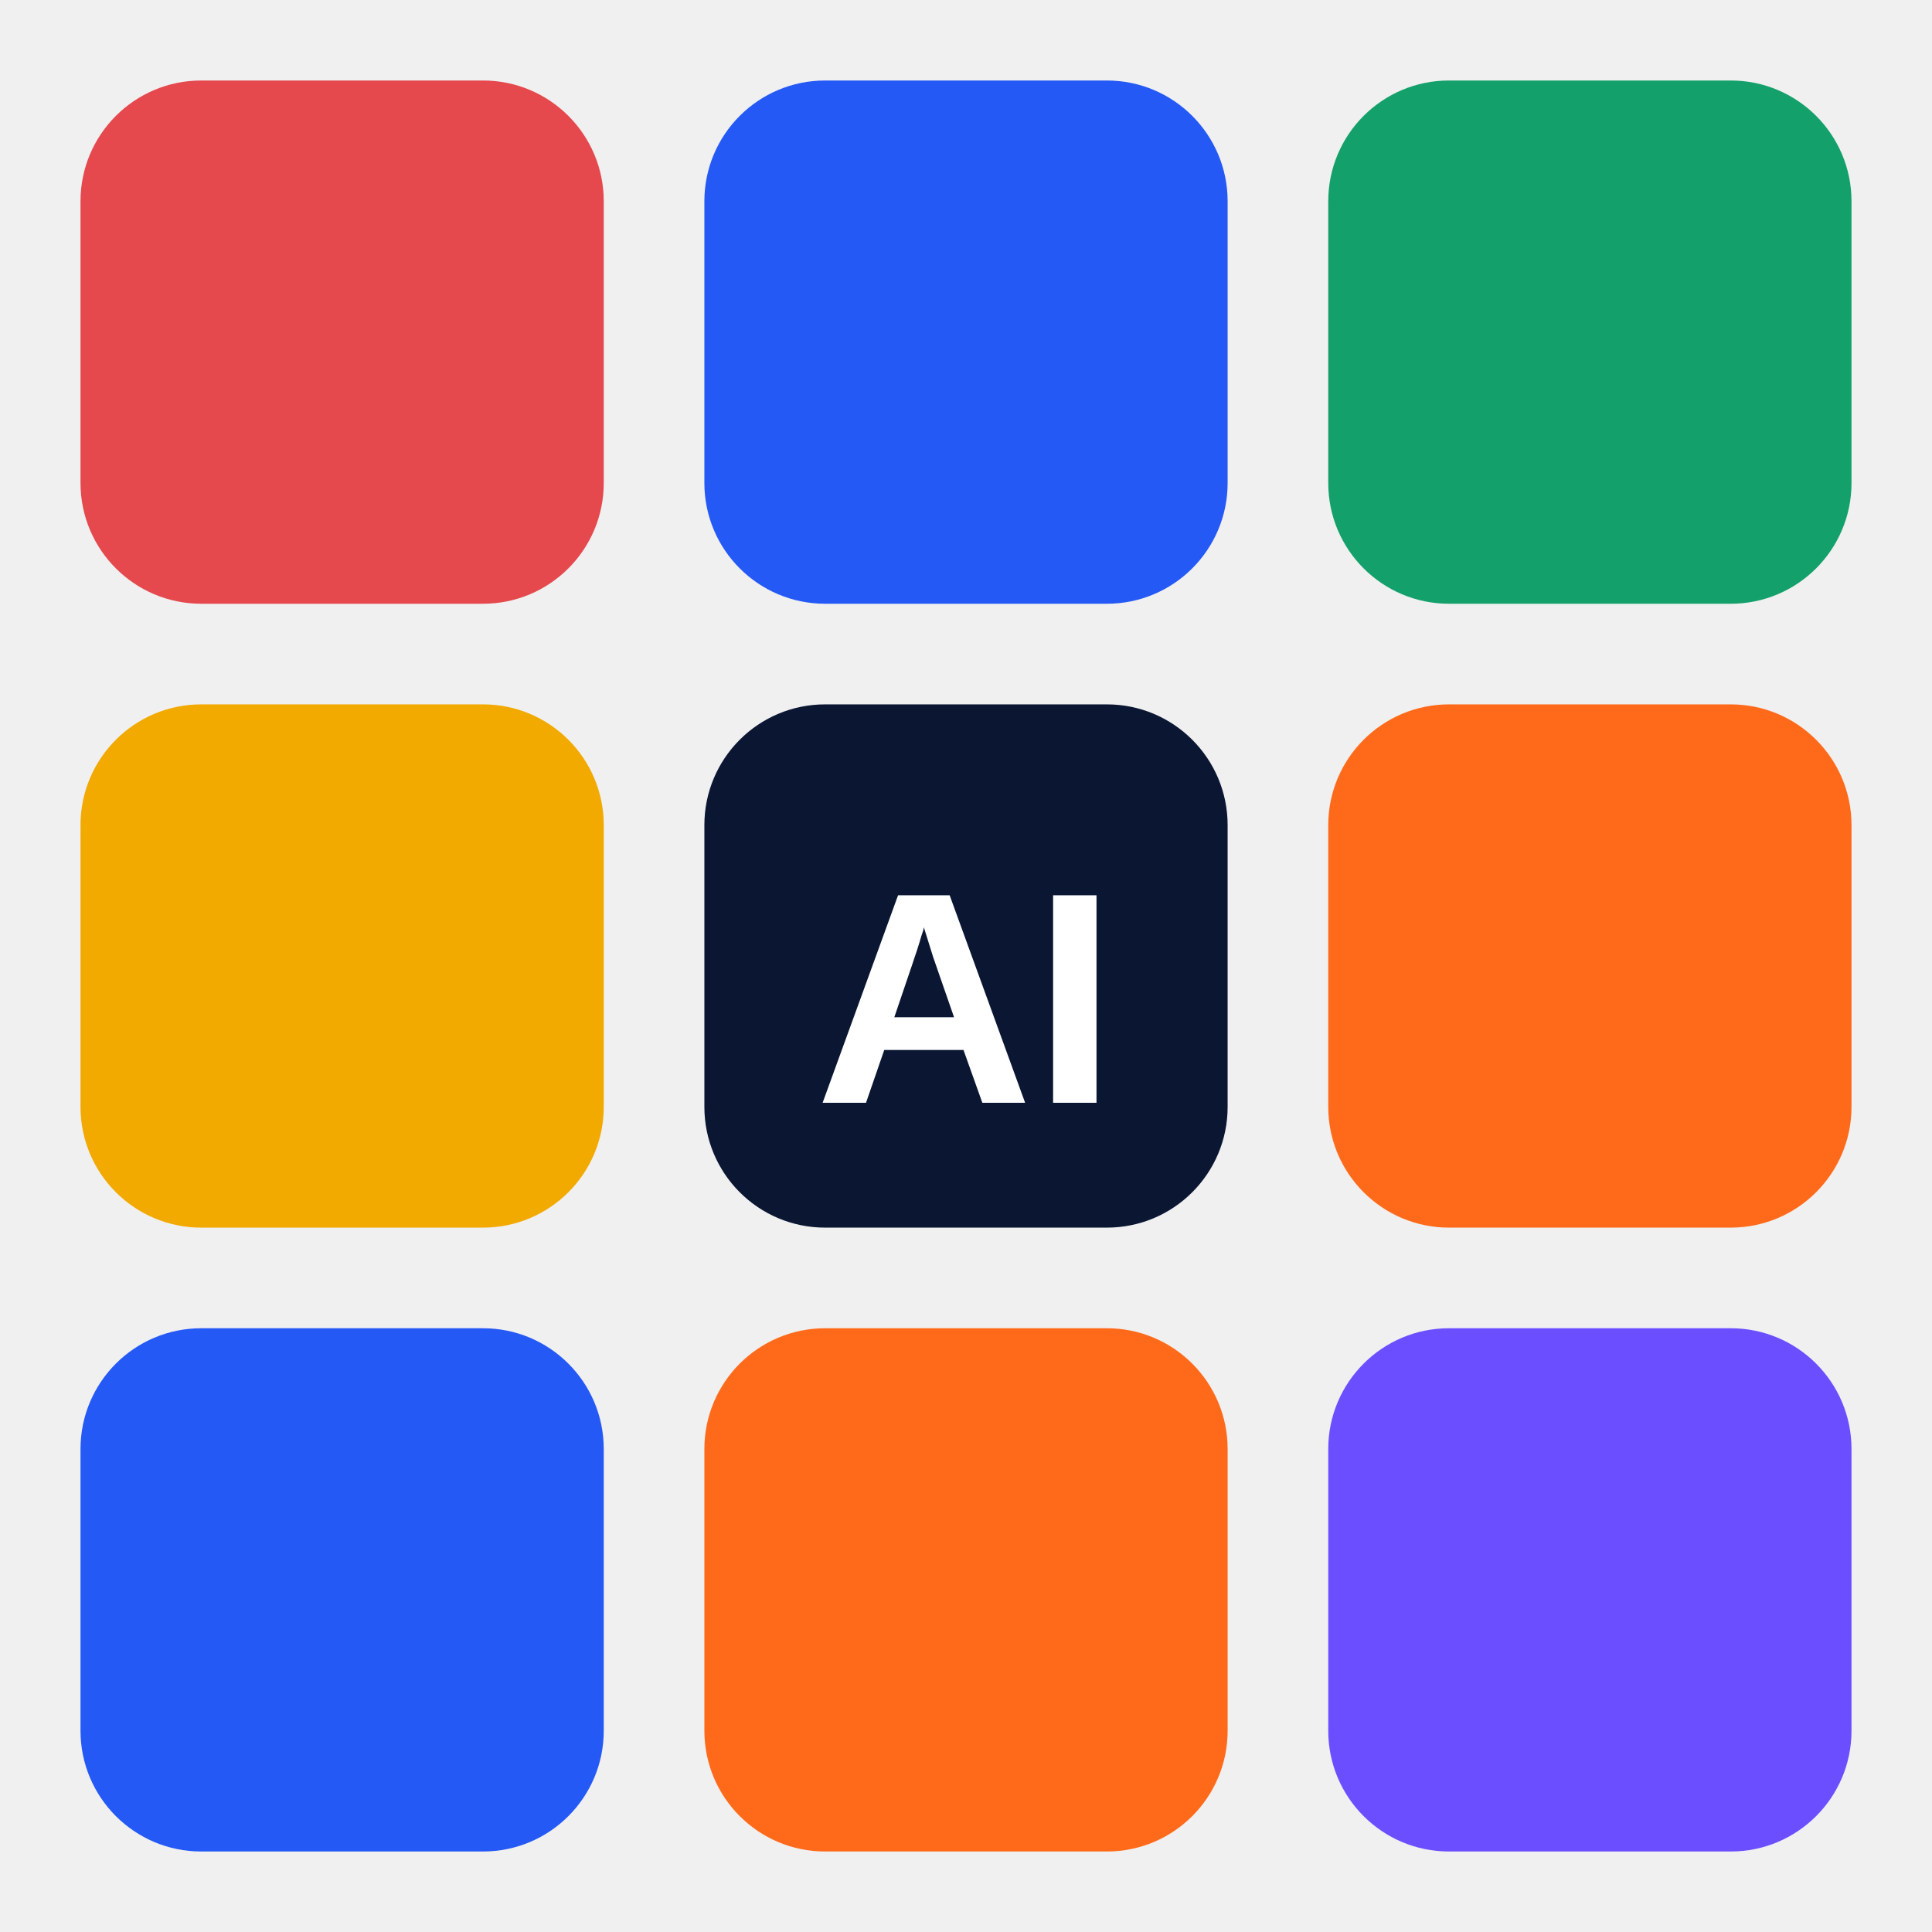
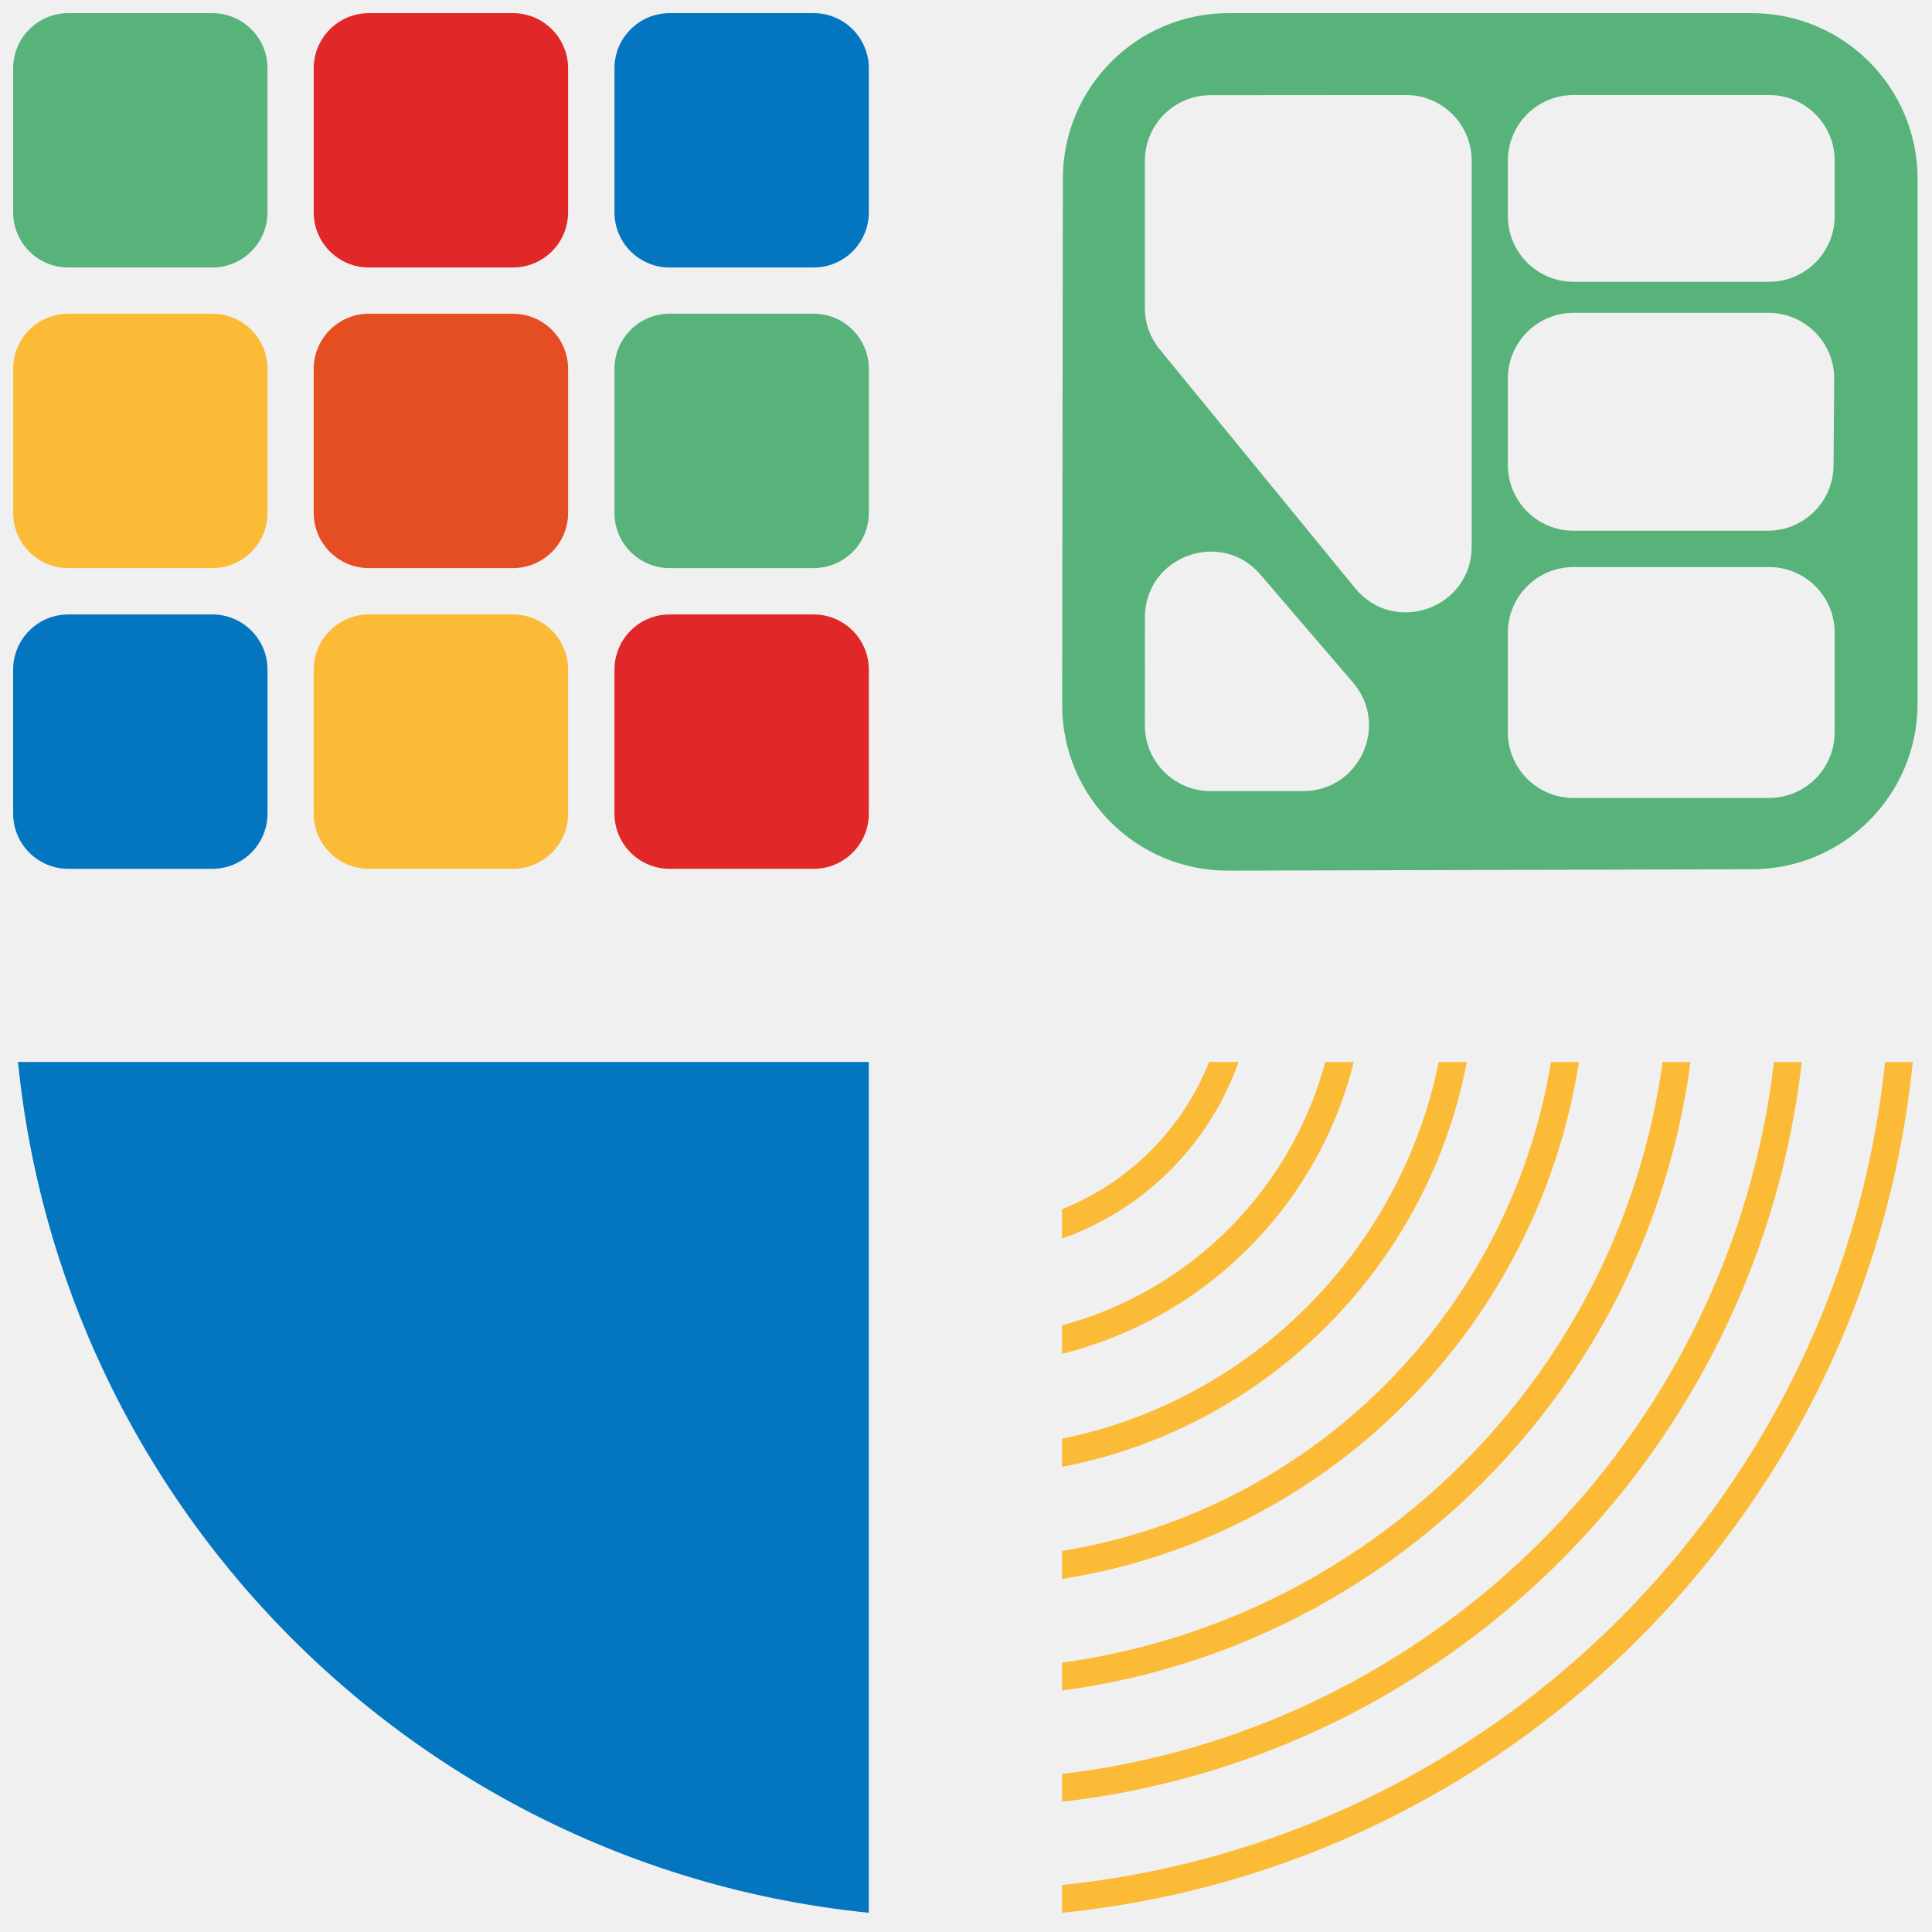
- <svg xmlns="http://www.w3.org/2000/svg" viewBox="0 0 48 48" role="img" aria-label="JG Institute logo mark">
-   <rect x="2" y="2" width="13" height="13" rx="3" fill="#E5484D" />
-   <rect x="17.5" y="2" width="13" height="13" rx="3" fill="#2459F5" />
-   <rect x="33" y="2" width="13" height="13" rx="3" fill="#14A06B" />
-   <rect x="2" y="17.5" width="13" height="13" rx="3" fill="#F2A900" />
-   <rect x="17.5" y="17.5" width="13" height="13" rx="3" fill="#0B1633" />
-   <rect x="33" y="17.5" width="13" height="13" rx="3" fill="#FF6A1A" />
-   <rect x="2" y="33" width="13" height="13" rx="3" fill="#2459F5" />
-   <rect x="17.5" y="33" width="13" height="13" rx="3" fill="#FF6A1A" />
-   <rect x="33" y="33" width="13" height="13" rx="3" fill="#6B4EFF" />
-   <text x="24" y="27.4" text-anchor="middle" font-family="Arial,sans-serif" font-weight="800" font-size="7.5" fill="#fff">AI</text>
+ <svg xmlns="http://www.w3.org/2000/svg" xmlns:xlink="http://www.w3.org/1999/xlink" width="441" height="441" viewBox="0 0 441 441" role="img" aria-label="JG Institute of AI and HI logo mark">
+   <defs>
+     <filter id="filter-remove-color" x="0%" y="0%" width="100%" height="100%">
+       <feColorMatrix color-interpolation-filters="sRGB" values="0 0 0 0 1 0 0 0 0 1 0 0 0 0 1 0 0 0 1 0" />
+     </filter>
+     <clipPath id="clip-0">
+       <rect x="0" y="0" width="1920" height="1080" />
+     </clipPath>
+     <g id="source-7" clip-path="url(#clip-0)">
+       <path fill-rule="nonzero" fill="rgb(98.431%, 73.334%, 21.568%)" fill-opacity="1" d="M 630.414 601.406 L 825.723 601.406 L 825.723 796.715 L 630.414 796.715 Z M 630.414 601.406 " />
+     </g>
+     <mask id="mask-0">
+       <g filter="url(#filter-remove-color)">
+         <use xlink:href="#source-7" />
+       </g>
+     </mask>
+     <clipPath id="clip-1">
+       <path clip-rule="nonzero" d="M 391 362 L 826 362 L 826 797 L 391 797 Z M 391 362 " />
+     </clipPath>
+     <clipPath id="clip-2">
+       <path clip-rule="nonzero" d="M 825.719 579.359 C 825.719 699.402 728.402 796.719 608.359 796.719 C 488.316 796.719 391 699.402 391 579.359 C 391 459.316 488.316 362 608.359 362 C 728.402 362 825.719 459.316 825.719 579.359 Z M 825.719 579.359 " />
+     </clipPath>
+     <clipPath id="clip-3">
+       <path clip-rule="nonzero" d="M 416 387 L 801 387 L 801 772 L 416 772 Z M 416 387 " />
+     </clipPath>
+     <clipPath id="clip-4">
+       <path clip-rule="nonzero" d="M 800.523 579.359 C 800.523 685.484 714.492 771.516 608.367 771.516 C 502.242 771.516 416.207 685.484 416.207 579.359 C 416.207 473.234 502.242 387.203 608.367 387.203 C 714.492 387.203 800.523 473.234 800.523 579.359 Z M 800.523 579.359 " />
+     </clipPath>
+     <clipPath id="clip-5">
+       <path clip-rule="nonzero" d="M 441 412 L 776 412 L 776 747 L 441 747 Z M 441 412 " />
+     </clipPath>
+     <clipPath id="clip-6">
+       <path clip-rule="nonzero" d="M 775.312 579.363 C 775.312 671.57 700.562 746.32 608.355 746.32 C 516.148 746.32 441.402 671.57 441.402 579.363 C 441.402 487.156 516.148 412.406 608.355 412.406 C 700.562 412.406 775.312 487.156 775.312 579.363 Z M 775.312 579.363 " />
+     </clipPath>
+     <clipPath id="clip-7">
+       <path clip-rule="nonzero" d="M 466 437 L 751 437 L 751 722 L 466 722 Z M 466 437 " />
+     </clipPath>
+     <clipPath id="clip-8">
+       <path clip-rule="nonzero" d="M 750.117 579.359 C 750.117 657.652 686.648 721.117 608.359 721.117 C 530.07 721.117 466.605 657.652 466.605 579.359 C 466.605 501.07 530.07 437.605 608.359 437.605 C 686.648 437.605 750.117 501.07 750.117 579.359 Z M 750.117 579.359 " />
+     </clipPath>
+     <clipPath id="clip-9">
+       <path clip-rule="nonzero" d="M 491 462 L 725 462 L 725 696 L 491 696 Z M 491 462 " />
+     </clipPath>
+     <clipPath id="clip-10">
+       <path clip-rule="nonzero" d="M 724.91 579.355 C 724.91 643.727 672.727 695.91 608.355 695.91 C 543.984 695.91 491.801 643.727 491.801 579.355 C 491.801 514.984 543.984 462.801 608.355 462.801 C 672.727 462.801 724.91 514.984 724.91 579.355 Z M 724.91 579.355 " />
+     </clipPath>
+     <clipPath id="clip-11">
+       <path clip-rule="nonzero" d="M 516 488 L 700 488 L 700 671 L 516 671 Z M 516 488 " />
+     </clipPath>
+     <clipPath id="clip-12">
+       <path clip-rule="nonzero" d="M 699.688 579.359 C 699.688 629.812 658.785 670.715 608.332 670.715 C 557.879 670.715 516.98 629.812 516.98 579.359 C 516.98 528.906 557.879 488.004 608.332 488.004 C 658.785 488.004 699.688 528.906 699.688 579.359 Z M 699.688 579.359 " />
+     </clipPath>
+     <clipPath id="clip-13">
+       <path clip-rule="nonzero" d="M 542 513 L 675 513 L 675 646 L 542 646 Z M 542 513 " />
+     </clipPath>
+     <clipPath id="clip-14">
+       <path clip-rule="nonzero" d="M 674.48 579.359 C 674.48 615.895 644.863 645.512 608.328 645.512 C 571.793 645.512 542.176 615.895 542.176 579.359 C 542.176 542.824 571.793 513.207 608.328 513.207 C 644.863 513.207 674.48 542.824 674.48 579.359 Z M 674.48 579.359 " />
+     </clipPath>
+     <clipPath id="clip-15">
+       <rect x="0" y="0" width="1920" height="1080" />
+     </clipPath>
+     <g id="source-6" clip-path="url(#clip-15)">
+       <g clip-path="url(#clip-1)">
+         <g clip-path="url(#clip-2)">
+           <path fill-rule="nonzero" fill="rgb(98.431%, 73.334%, 21.568%)" fill-opacity="1" d="M 825.719 579.359 L 819.418 579.359 C 819.418 695.926 724.922 790.418 608.359 790.418 L 608.359 803.02 C 731.883 803.02 832.016 702.883 832.016 579.359 Z M 608.359 796.719 L 608.359 790.418 C 491.793 790.418 397.301 695.926 397.301 579.359 L 384.699 579.359 C 384.699 702.883 484.836 803.02 608.359 803.02 Z M 391 579.359 L 397.301 579.359 C 397.301 462.797 491.793 368.301 608.359 368.301 L 608.359 355.703 C 484.836 355.703 384.699 455.836 384.699 579.359 Z M 608.359 362 L 608.359 368.301 C 724.922 368.301 819.418 462.797 819.418 579.359 L 832.016 579.359 C 832.016 455.836 731.883 355.703 608.359 355.703 Z M 608.359 362 " />
+         </g>
+       </g>
+       <g clip-path="url(#clip-3)">
+         <g clip-path="url(#clip-4)">
+           <path fill-rule="nonzero" fill="rgb(98.431%, 73.334%, 21.568%)" fill-opacity="1" d="M 800.523 579.359 L 794.223 579.359 C 794.223 682.004 711.012 765.215 608.367 765.215 L 608.367 777.816 C 717.973 777.816 806.824 688.965 806.824 579.359 Z M 608.367 771.516 L 608.367 765.215 C 505.719 765.215 422.508 682.004 422.508 579.359 L 409.91 579.359 C 409.91 688.965 498.762 777.816 608.367 777.816 Z M 416.207 579.359 L 422.508 579.359 C 422.508 476.715 505.719 393.5 608.367 393.5 L 608.367 380.902 C 498.762 380.902 409.91 469.754 409.91 579.359 Z M 608.367 387.203 L 608.367 393.5 C 711.012 393.5 794.223 476.715 794.223 579.359 L 806.824 579.359 C 806.824 469.754 717.973 380.902 608.367 380.902 Z M 608.367 387.203 " />
+         </g>
+       </g>
+       <g clip-path="url(#clip-5)">
+         <g clip-path="url(#clip-6)">
+           <path fill-rule="nonzero" fill="rgb(98.431%, 73.334%, 21.568%)" fill-opacity="1" d="M 775.312 579.363 L 769.012 579.363 C 769.012 668.09 697.086 740.02 608.355 740.02 L 608.355 752.617 C 704.043 752.617 781.613 675.051 781.613 579.363 Z M 608.355 746.32 L 608.355 740.02 C 519.629 740.02 447.699 668.09 447.699 579.363 L 435.102 579.363 C 435.102 675.051 512.668 752.617 608.355 752.617 Z M 441.402 579.363 L 447.699 579.363 C 447.699 490.633 519.629 418.707 608.355 418.707 L 608.355 406.105 C 512.668 406.105 435.102 483.676 435.102 579.363 Z M 608.355 412.406 L 608.355 418.707 C 697.086 418.707 769.012 490.633 769.012 579.363 L 781.613 579.363 C 781.613 483.676 704.043 406.105 608.355 406.105 Z M 608.355 412.406 " />
+         </g>
+       </g>
+       <g clip-path="url(#clip-7)">
+         <g clip-path="url(#clip-8)">
+           <path fill-rule="nonzero" fill="rgb(98.431%, 73.334%, 21.568%)" fill-opacity="1" d="M 750.117 579.359 L 743.816 579.359 C 743.816 654.172 683.172 714.816 608.359 714.816 L 608.359 727.418 C 690.129 727.418 756.414 661.129 756.414 579.359 Z M 608.359 721.117 L 608.359 714.816 C 533.551 714.816 472.906 654.172 472.906 579.359 L 460.305 579.359 C 460.305 661.129 526.59 727.418 608.359 727.418 Z M 466.605 579.359 L 472.906 579.359 C 472.906 504.551 533.551 443.906 608.359 443.906 L 608.359 431.305 C 526.59 431.305 460.305 497.594 460.305 579.359 Z M 608.359 437.605 L 608.359 443.906 C 683.172 443.906 743.816 504.551 743.816 579.359 L 756.414 579.359 C 756.414 497.594 690.129 431.305 608.359 431.305 Z M 608.359 437.605 " />
+         </g>
+       </g>
+       <g clip-path="url(#clip-9)">
+         <g clip-path="url(#clip-10)">
+           <path fill-rule="nonzero" fill="rgb(98.431%, 73.334%, 21.568%)" fill-opacity="1" d="M 724.91 579.355 L 718.609 579.355 C 718.609 640.246 669.246 689.609 608.355 689.609 L 608.355 702.211 C 676.207 702.211 731.211 647.207 731.211 579.355 Z M 608.355 695.91 L 608.355 689.609 C 547.465 689.609 498.102 640.246 498.102 579.355 L 485.5 579.355 C 485.5 647.207 540.504 702.211 608.355 702.211 Z M 491.801 579.355 L 498.102 579.355 C 498.102 518.465 547.465 469.102 608.355 469.102 L 608.355 456.5 C 540.504 456.5 485.5 511.504 485.5 579.355 Z M 608.355 462.801 L 608.355 469.102 C 669.246 469.102 718.609 518.465 718.609 579.355 L 731.211 579.355 C 731.211 511.504 676.207 456.5 608.355 456.5 Z M 608.355 462.801 " />
+         </g>
+       </g>
+       <g clip-path="url(#clip-11)">
+         <g clip-path="url(#clip-12)">
+           <path fill-rule="nonzero" fill="rgb(98.431%, 73.334%, 21.568%)" fill-opacity="1" d="M 699.688 579.359 L 693.387 579.359 C 693.387 626.332 655.305 664.414 608.332 664.414 L 608.332 677.012 C 662.266 677.012 705.988 633.293 705.988 579.359 Z M 608.332 670.715 L 608.332 664.414 C 561.359 664.414 523.281 626.332 523.281 579.359 L 510.68 579.359 C 510.68 633.293 554.398 677.012 608.332 677.012 Z M 516.98 579.359 L 523.281 579.359 C 523.281 532.387 561.359 494.305 608.332 494.305 L 608.332 481.707 C 554.398 481.707 510.68 525.426 510.68 579.359 Z M 608.332 488.008 L 608.332 494.305 C 655.305 494.305 693.387 532.387 693.387 579.359 L 705.988 579.359 C 705.988 525.426 662.266 481.707 608.332 481.707 Z M 608.332 488.008 " />
+         </g>
+       </g>
+       <g clip-path="url(#clip-13)">
+         <g clip-path="url(#clip-14)">
+           <path fill-rule="nonzero" fill="rgb(98.431%, 73.334%, 21.568%)" fill-opacity="1" d="M 674.48 579.359 L 668.18 579.359 C 668.18 612.414 641.383 639.211 608.328 639.211 L 608.328 651.812 C 648.344 651.812 680.781 619.371 680.781 579.359 Z M 608.328 645.512 L 608.328 639.211 C 575.273 639.211 548.477 612.414 548.477 579.359 L 535.875 579.359 C 535.875 619.371 568.312 651.812 608.328 651.812 Z M 542.176 579.359 L 548.477 579.359 C 548.477 546.301 575.273 519.504 608.328 519.504 L 608.328 506.906 C 568.312 506.906 535.875 539.344 535.875 579.359 Z M 608.328 513.207 L 608.328 519.504 C 641.383 519.504 668.18 546.301 668.18 579.359 L 680.781 579.359 C 680.781 539.344 648.344 506.906 608.328 506.906 Z M 608.328 513.207 " />
+         </g>
+       </g>
+     </g>
+     <clipPath id="clip-16">
+       <rect x="0" y="0" width="1920" height="1080" />
+     </clipPath>
+     <g id="source-13" clip-path="url(#clip-16)">
+       <path fill-rule="nonzero" fill="rgb(85.098%, 85.098%, 85.098%)" fill-opacity="1" d="M 825.719 579.359 C 825.719 699.402 728.402 796.719 608.359 796.719 C 488.316 796.719 391 699.402 391 579.359 C 391 459.316 488.316 362 608.359 362 C 728.402 362 825.719 459.316 825.719 579.359 Z M 825.719 579.359 " />
+     </g>
+     <mask id="mask-1">
+       <g filter="url(#filter-remove-color)">
+         <use xlink:href="#source-13" />
+       </g>
+     </mask>
+     <clipPath id="clip-17">
+       <rect x="0" y="0" width="1920" height="1080" />
+     </clipPath>
+     <g id="source-12" clip-path="url(#clip-17)">
+       <path fill-rule="nonzero" fill="rgb(1.569%, 46.274%, 74.902%)" fill-opacity="1" d="M 391 601.406 L 586.309 601.406 L 586.309 796.715 L 391 796.715 Z M 391 601.406 " />
+     </g>
+   </defs>
+   <g transform="translate(-388,-359)">
+     <g mask="url(#mask-0)">
+       <use xlink:href="#source-6" />
+     </g>
+     <path fill-rule="nonzero" fill="rgb(34.509%, 70.197%, 47.842%)" fill-opacity="1" d="M 787.906 362.004 C 808.781 362.004 825.703 378.93 825.707 399.805 L 825.707 519.613 C 825.703 540.449 808.844 557.355 788.008 557.414 L 668.352 557.734 C 647.414 557.789 630.418 540.82 630.449 519.883 L 630.605 399.758 C 630.633 378.898 647.547 362.004 668.406 362.004 Z M 747.184 488.434 C 738.902 488.434 732.188 495.145 732.188 503.426 L 732.188 526.148 C 732.188 534.43 738.902 541.145 747.184 541.145 L 791.789 541.145 C 800.07 541.145 806.785 534.43 806.785 526.148 L 806.785 503.426 C 806.785 495.145 800.07 488.434 791.789 488.434 Z M 675.723 490.172 C 666.66 479.602 649.344 486.008 649.34 499.926 L 649.332 524.578 C 649.332 532.859 656.047 539.574 664.328 539.578 L 685.465 539.578 C 698.277 539.578 705.191 524.547 696.852 514.82 Z M 664.316 380.723 C 656.035 380.727 649.328 387.441 649.328 395.719 L 649.328 429.254 C 649.328 432.715 650.527 436.074 652.723 438.75 L 697.324 493.254 C 706.25 504.16 723.926 497.848 723.926 483.754 L 723.926 395.688 C 723.926 387.402 717.207 380.688 708.922 380.691 Z M 747.184 430.41 C 738.902 430.41 732.188 437.125 732.188 445.406 L 732.188 465.145 C 732.188 473.426 738.902 480.141 747.184 480.141 L 791.535 480.141 C 799.773 480.141 806.469 473.492 806.531 465.254 L 806.676 445.516 C 806.734 437.191 800.004 430.41 791.68 430.41 Z M 747.184 380.684 C 738.902 380.684 732.188 387.398 732.188 395.68 L 732.188 408.328 C 732.188 416.609 738.902 423.324 747.184 423.324 L 791.789 423.324 C 800.07 423.324 806.785 416.609 806.785 408.328 L 806.785 395.68 C 806.785 387.398 800.07 380.684 791.789 380.684 Z M 747.184 380.684 " />
+     <g mask="url(#mask-1)">
+       <use xlink:href="#source-12" />
+     </g>
+     <path fill-rule="nonzero" fill="rgb(34.509%, 70.197%, 47.842%)" fill-opacity="1" d="M 403.602 362 L 436.465 362 C 443.422 362 449.062 367.641 449.062 374.602 L 449.062 407.465 C 449.062 414.422 443.422 420.062 436.465 420.062 L 403.602 420.062 C 396.641 420.062 391 414.422 391 407.465 L 391 374.602 C 391 367.641 396.641 362 403.602 362 Z M 403.602 362 " />
+     <path fill-rule="nonzero" fill="rgb(98.431%, 73.334%, 21.568%)" fill-opacity="1" d="M 403.602 430.609 L 436.465 430.609 C 443.422 430.609 449.062 436.25 449.062 443.211 L 449.062 476.074 C 449.062 483.031 443.422 488.676 436.465 488.676 L 403.602 488.676 C 396.641 488.676 391 483.031 391 476.074 L 391 443.211 C 391 436.25 396.641 430.609 403.602 430.609 Z M 403.602 430.609 " />
+     <path fill-rule="nonzero" fill="rgb(1.569%, 46.274%, 74.902%)" fill-opacity="1" d="M 403.602 499.254 L 436.465 499.254 C 443.422 499.254 449.062 504.895 449.062 511.855 L 449.062 544.719 C 449.062 551.676 443.422 557.316 436.465 557.316 L 403.602 557.316 C 396.641 557.316 391 551.676 391 544.719 L 391 511.855 C 391 504.895 396.641 499.254 403.602 499.254 Z M 403.602 499.254 " />
+     <path fill-rule="nonzero" fill="rgb(88.235%, 15.686%, 15.686%)" fill-opacity="1" d="M 472.211 362 L 505.074 362 C 512.031 362 517.676 367.641 517.676 374.602 L 517.676 407.465 C 517.676 414.422 512.031 420.062 505.074 420.062 L 472.211 420.062 C 465.25 420.062 459.609 414.422 459.609 407.465 L 459.609 374.602 C 459.609 367.641 465.25 362 472.211 362 Z M 472.211 362 " />
+     <path fill-rule="nonzero" fill="rgb(89.804%, 30.588%, 13.725%)" fill-opacity="1" d="M 472.211 430.609 L 505.074 430.609 C 512.031 430.609 517.676 436.25 517.676 443.211 L 517.676 476.074 C 517.676 483.031 512.031 488.676 505.074 488.676 L 472.211 488.676 C 465.25 488.676 459.609 483.031 459.609 476.074 L 459.609 443.211 C 459.609 436.25 465.25 430.609 472.211 430.609 Z M 472.211 430.609 " />
+     <path fill-rule="nonzero" fill="rgb(98.431%, 73.334%, 21.568%)" fill-opacity="1" d="M 472.211 499.254 L 505.074 499.254 C 512.031 499.254 517.676 504.895 517.676 511.855 L 517.676 544.719 C 517.676 551.676 512.031 557.316 505.074 557.316 L 472.211 557.316 C 465.25 557.316 459.609 551.676 459.609 544.719 L 459.609 511.855 C 459.609 504.895 465.25 499.254 472.211 499.254 Z M 472.211 499.254 " />
+     <path fill-rule="nonzero" fill="rgb(1.569%, 46.274%, 74.902%)" fill-opacity="1" d="M 540.859 362 L 573.723 362 C 580.68 362 586.32 367.641 586.32 374.602 L 586.32 407.465 C 586.32 414.422 580.68 420.062 573.723 420.062 L 540.859 420.062 C 533.898 420.062 528.258 414.422 528.258 407.465 L 528.258 374.602 C 528.258 367.641 533.898 362 540.859 362 Z M 540.859 362 " />
+     <path fill-rule="nonzero" fill="rgb(34.509%, 70.197%, 47.842%)" fill-opacity="1" d="M 540.859 430.609 L 573.723 430.609 C 580.68 430.609 586.32 436.25 586.32 443.211 L 586.32 476.074 C 586.32 483.031 580.68 488.676 573.723 488.676 L 540.859 488.676 C 533.898 488.676 528.258 483.031 528.258 476.074 L 528.258 443.211 C 528.258 436.25 533.898 430.609 540.859 430.609 Z M 540.859 430.609 " />
+     <path fill-rule="nonzero" fill="rgb(88.235%, 15.686%, 15.686%)" fill-opacity="1" d="M 540.859 499.254 L 573.723 499.254 C 580.68 499.254 586.32 504.895 586.32 511.855 L 586.32 544.719 C 586.32 551.676 580.68 557.316 573.723 557.316 L 540.859 557.316 C 533.898 557.316 528.258 551.676 528.258 544.719 L 528.258 511.855 C 528.258 504.895 533.898 499.254 540.859 499.254 Z M 540.859 499.254 " />
+   </g>
</svg>
